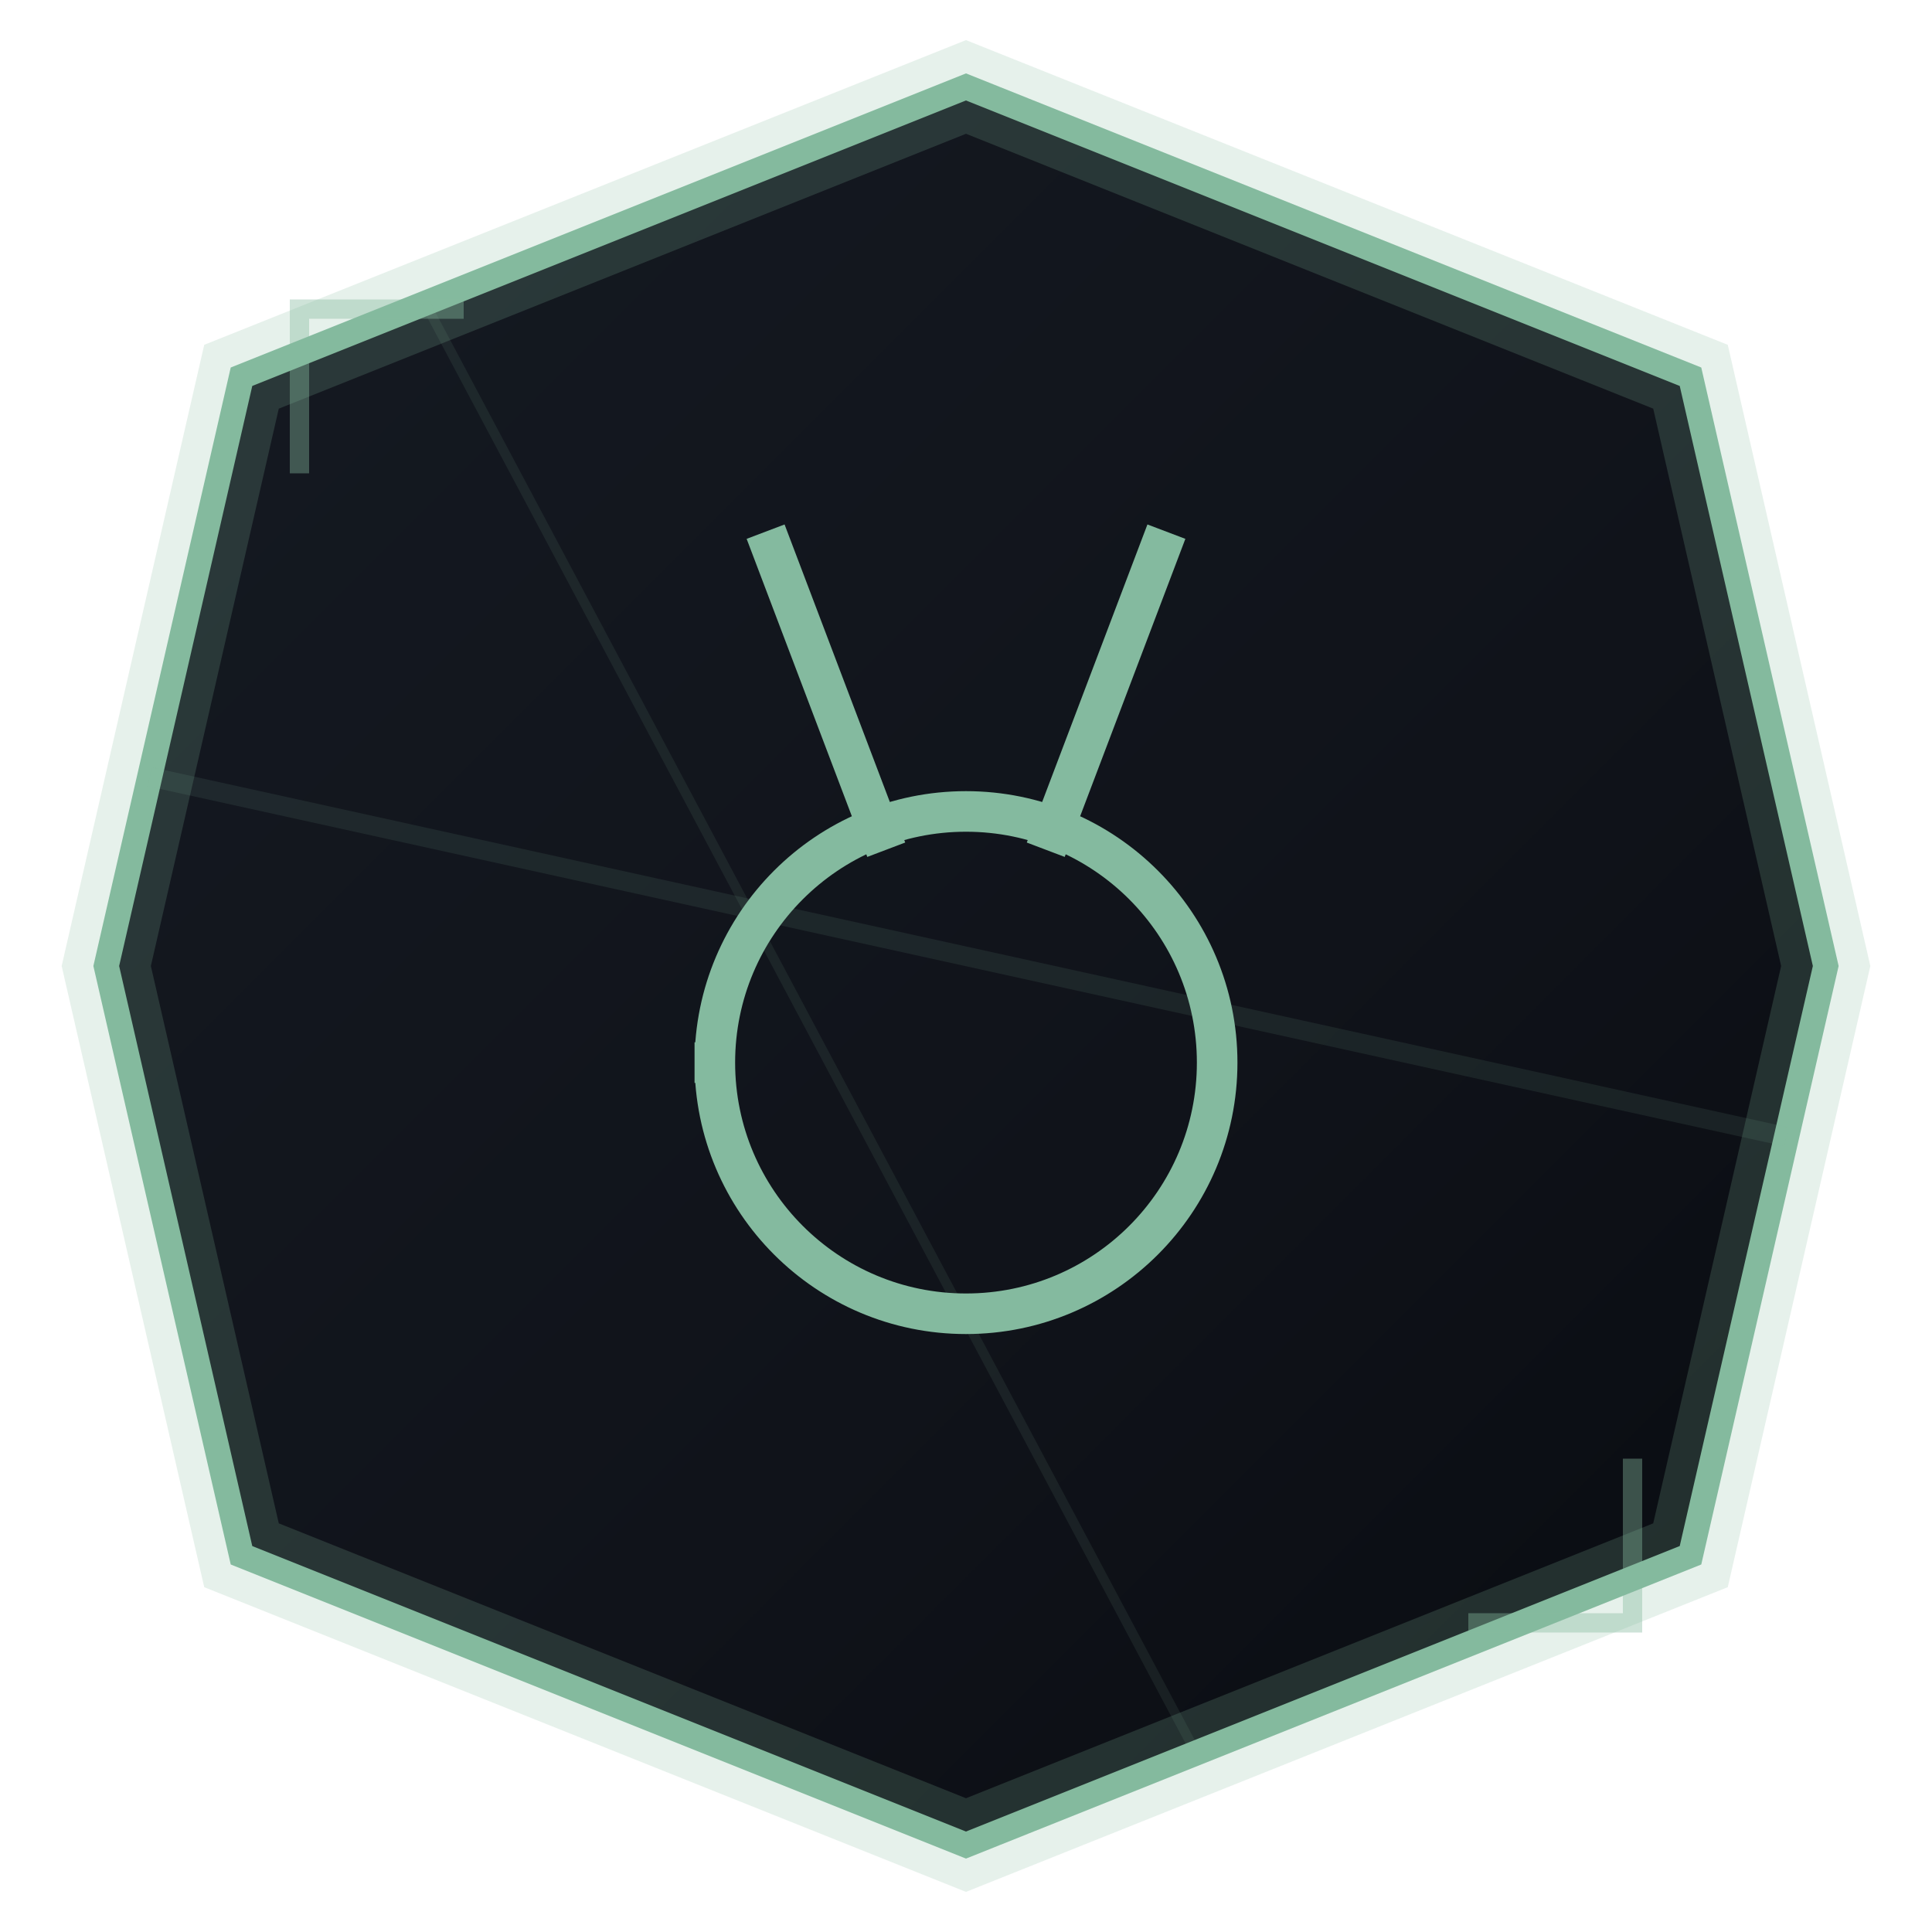
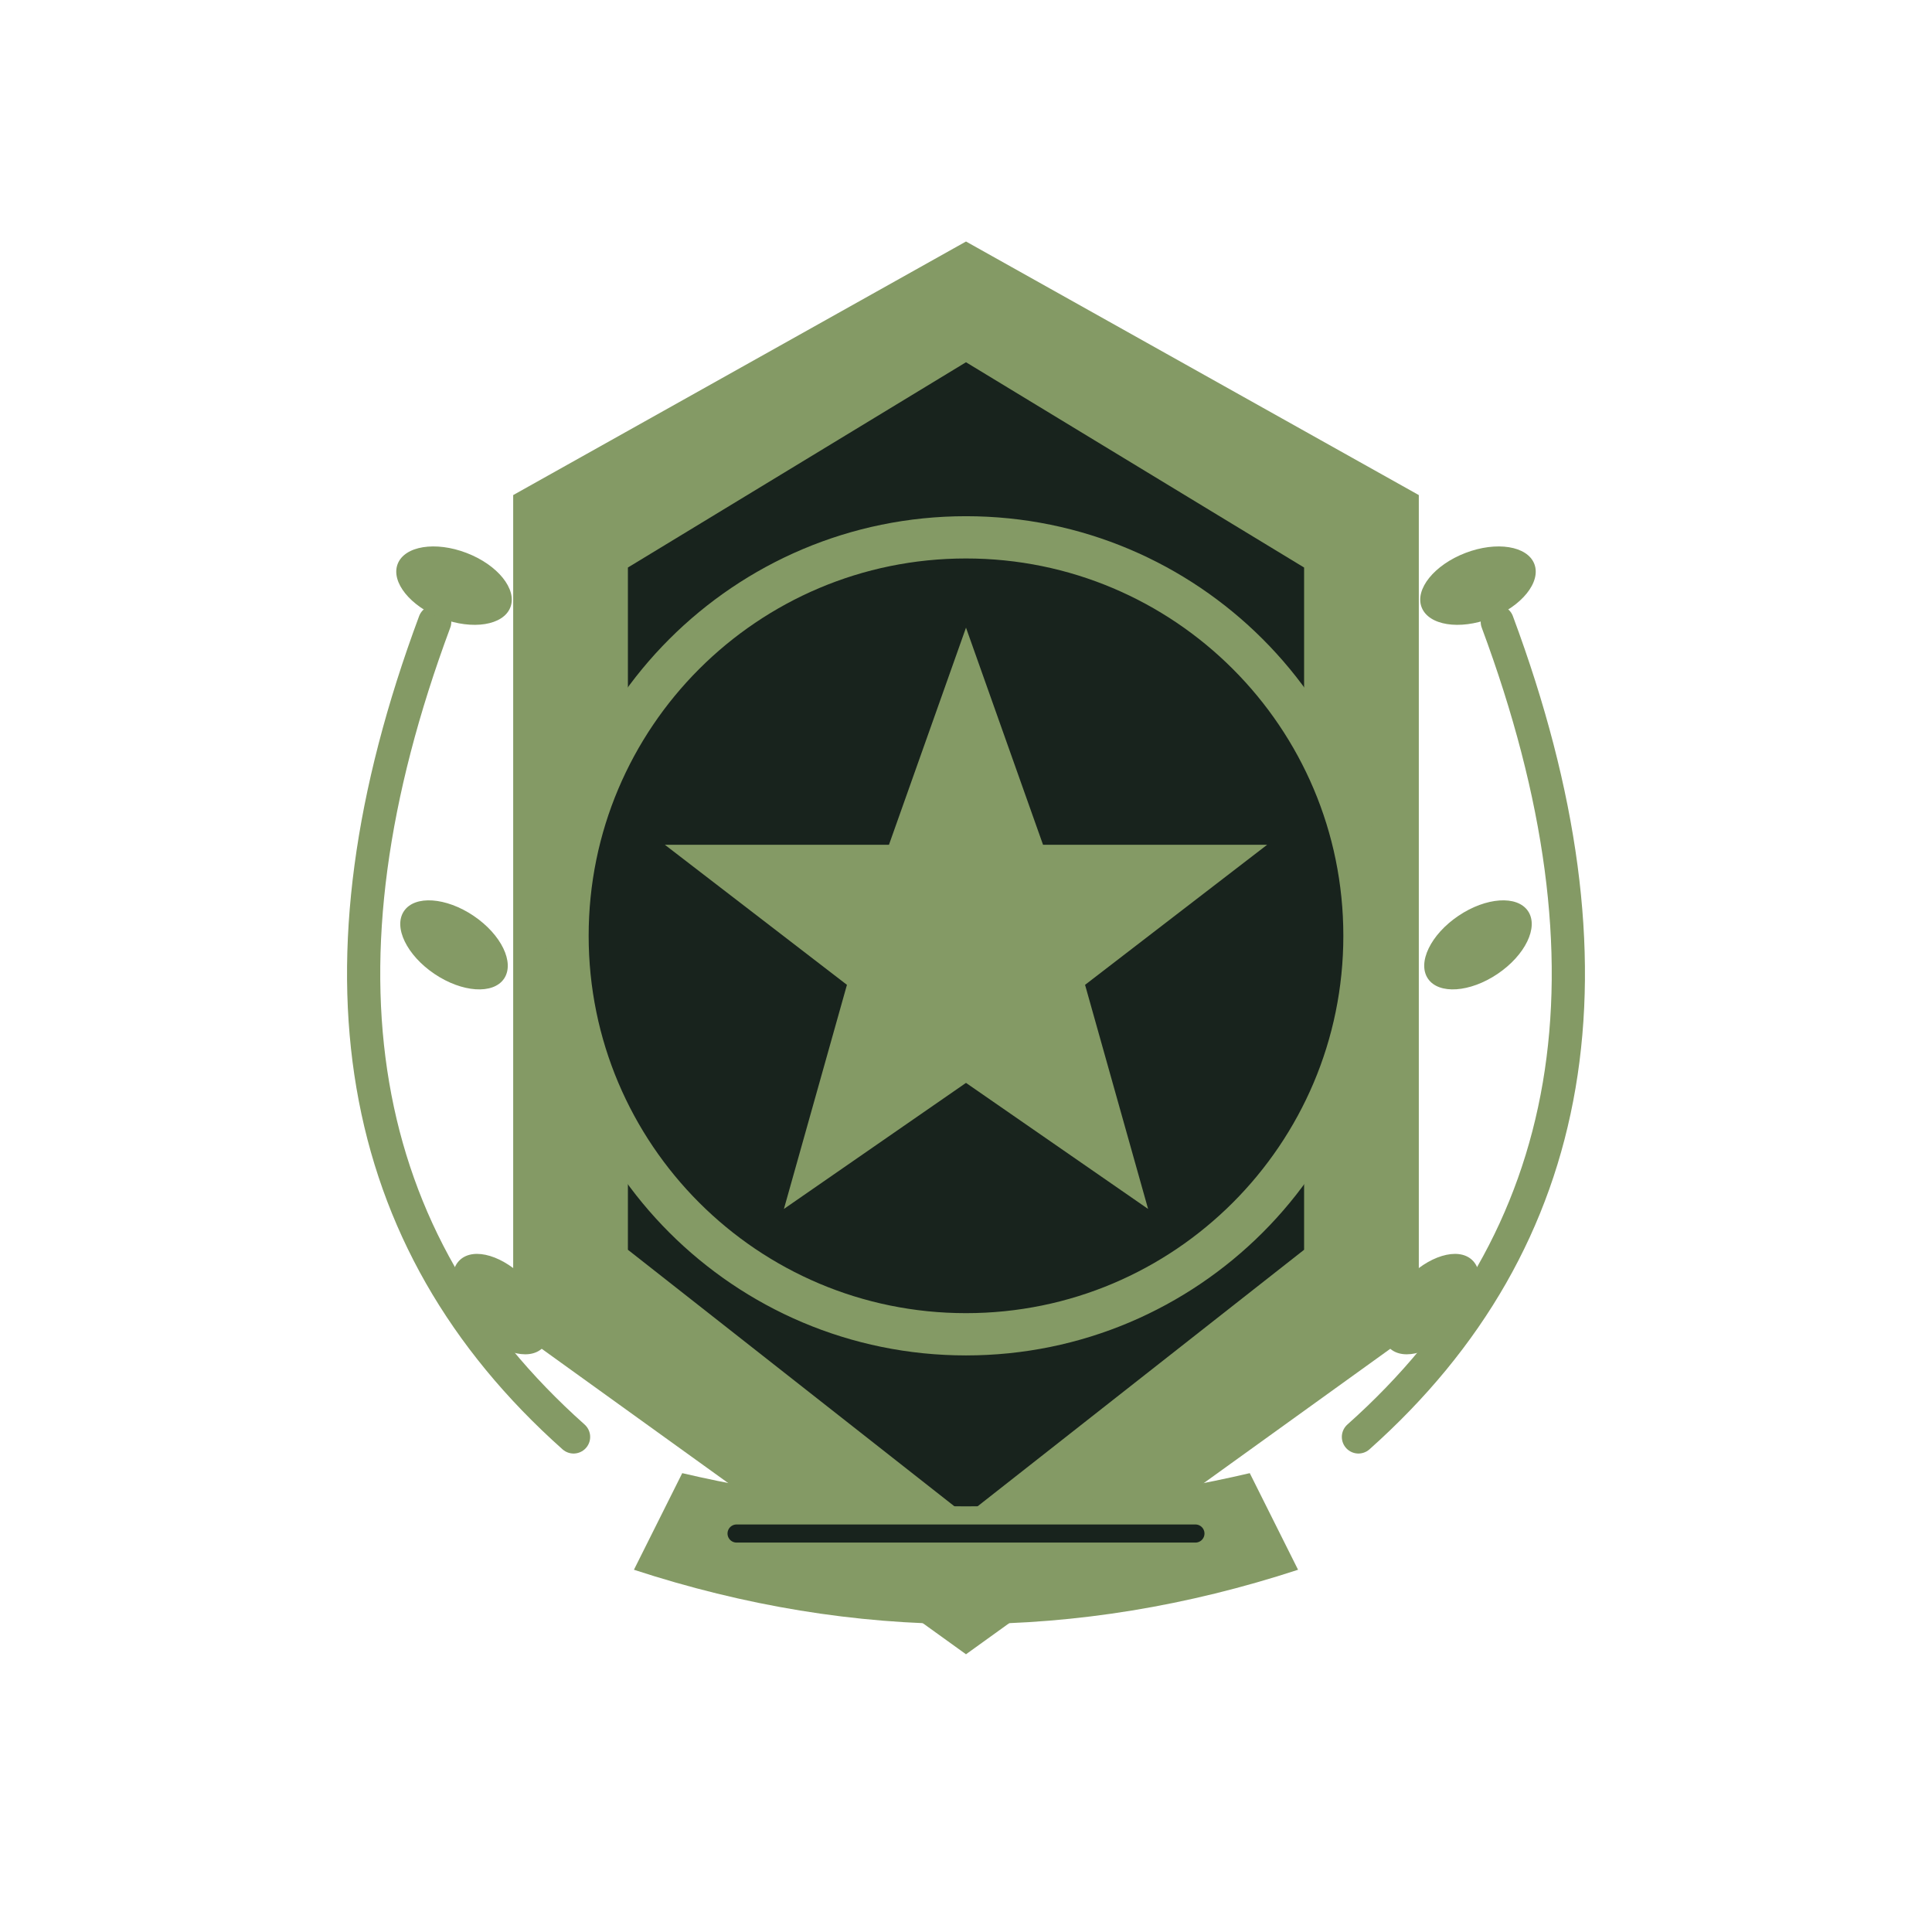
- <svg xmlns="http://www.w3.org/2000/svg" viewBox="0 0 200 200" width="200" height="200">
-   <defs>
-     <linearGradient id="holo" x1="0" y1="0" x2="1" y2="1">
-       <stop stop-color="#8fd1d7" />
-       <stop offset=".35" stop-color="#ac89ce" />
-       <stop offset=".7" stop-color="#e2a5ac" />
-       <stop offset="1" stop-color="#e4c380" />
-     </linearGradient>
-     <linearGradient id="stone" x1="0" y1="0" x2="1" y2="1">
-       <stop stop-color="#151a22" />
-       <stop offset=".6" stop-color="#10131a" />
-       <stop offset="1" stop-color="#080b10" />
-     </linearGradient>
-     <clipPath id="cut">
-       <path d="M100 9L175 39L189 100L175 161L100 191L25 161L11 100L25 39Z" />
-     </clipPath>
-   </defs>
-   <path d="M100 9L175 39L189 100L175 161L100 191L25 161L11 100L25 39Z" fill="url(#stone)" stroke="#84ba9f" stroke-width="2.6" />
-   <path d="M100 9L175 39L189 100L175 161L100 191L25 161L11 100L25 39Z" fill="none" stroke="#84ba9f" stroke-opacity=".2" stroke-width="9" />
-   <g clip-path="url(#cut)">
-     <path d="M0 77L200 121" stroke="#84ba9f" stroke-opacity=".11" stroke-width="2" />
-     <path d="M22 -10L139 210" stroke="#84ba9f" stroke-opacity=".10" stroke-width="1" />
+ <svg xmlns="http://www.w3.org/2000/svg" width="320" height="320" viewBox="0 0 320 320">
+   <g stroke-linejoin="round" stroke-linecap="round">
+     <path d="M160 40L235 82V220L160 274L85 220V82Z" fill="#849a65" />
+     <path d="M160 60L216 94V207L160 251L104 207V94Z" fill="#18231d" />
+     <path d="M95 238Q40 189 72 103" stroke="#849a65" stroke-width="5.5" fill="none" />
+     <ellipse cx="83.0" cy="216.0" rx="10" ry="5.8" fill="#849a65" transform="rotate(47 83.0 216.0)" />
+     <ellipse cx="75.2" cy="156.5" rx="10" ry="5.8" fill="#849a65" transform="rotate(34 75.2 156.5)" />
+     <ellipse cx="75.2" cy="97.0" rx="10" ry="5.8" fill="#849a65" transform="rotate(21 75.2 97.0)" />
+     <path d="M225 238Q280 189 248 103" stroke="#849a65" stroke-width="5.5" fill="none" />
+     <ellipse cx="237.0" cy="216.0" rx="10" ry="5.8" fill="#849a65" transform="rotate(-47 237.0 216.0)" />
+     <ellipse cx="244.8" cy="156.5" rx="10" ry="5.8" fill="#849a65" transform="rotate(-34 244.8 156.5)" />
+     <ellipse cx="244.8" cy="97.0" rx="10" ry="5.8" fill="#849a65" transform="rotate(-21 244.8 97.0)" />
+     <circle cx="160" cy="155" r="66" fill="#18231d" stroke="#849a65" stroke-width="7" />
+     <g transform="translate(160 155) scale(1.16)">
+       <path d="M0-44L11-13L43-13L17 7L26 39L0 21L-26 39L-17 7L-43-13L-11-13Z" fill="#849a65" />
+     </g>
+     <path d="M113 244Q160 255 207 244L215 260Q160 278 105 260Z" fill="#849a65" />
+     <path d="M122 254H198" stroke="#18231d" stroke-width="3" />
  </g>
-   <g transform="translate(100 100)" fill="none" stroke="#84ba9f" stroke-width="4.2" stroke-linecap="square" stroke-linejoin="miter">
-     <path d="M-20 -43L-9 -14 M20 -43L9 -14 M-26 10A26 26 0 1 0 26 10A26 26 0 1 0 -26 10" />
-   </g>
-   <path d="M31 49V32H48 M152 168H169V151" fill="none" stroke="#84ba9f" stroke-opacity=".4" stroke-width="2" />
</svg>
